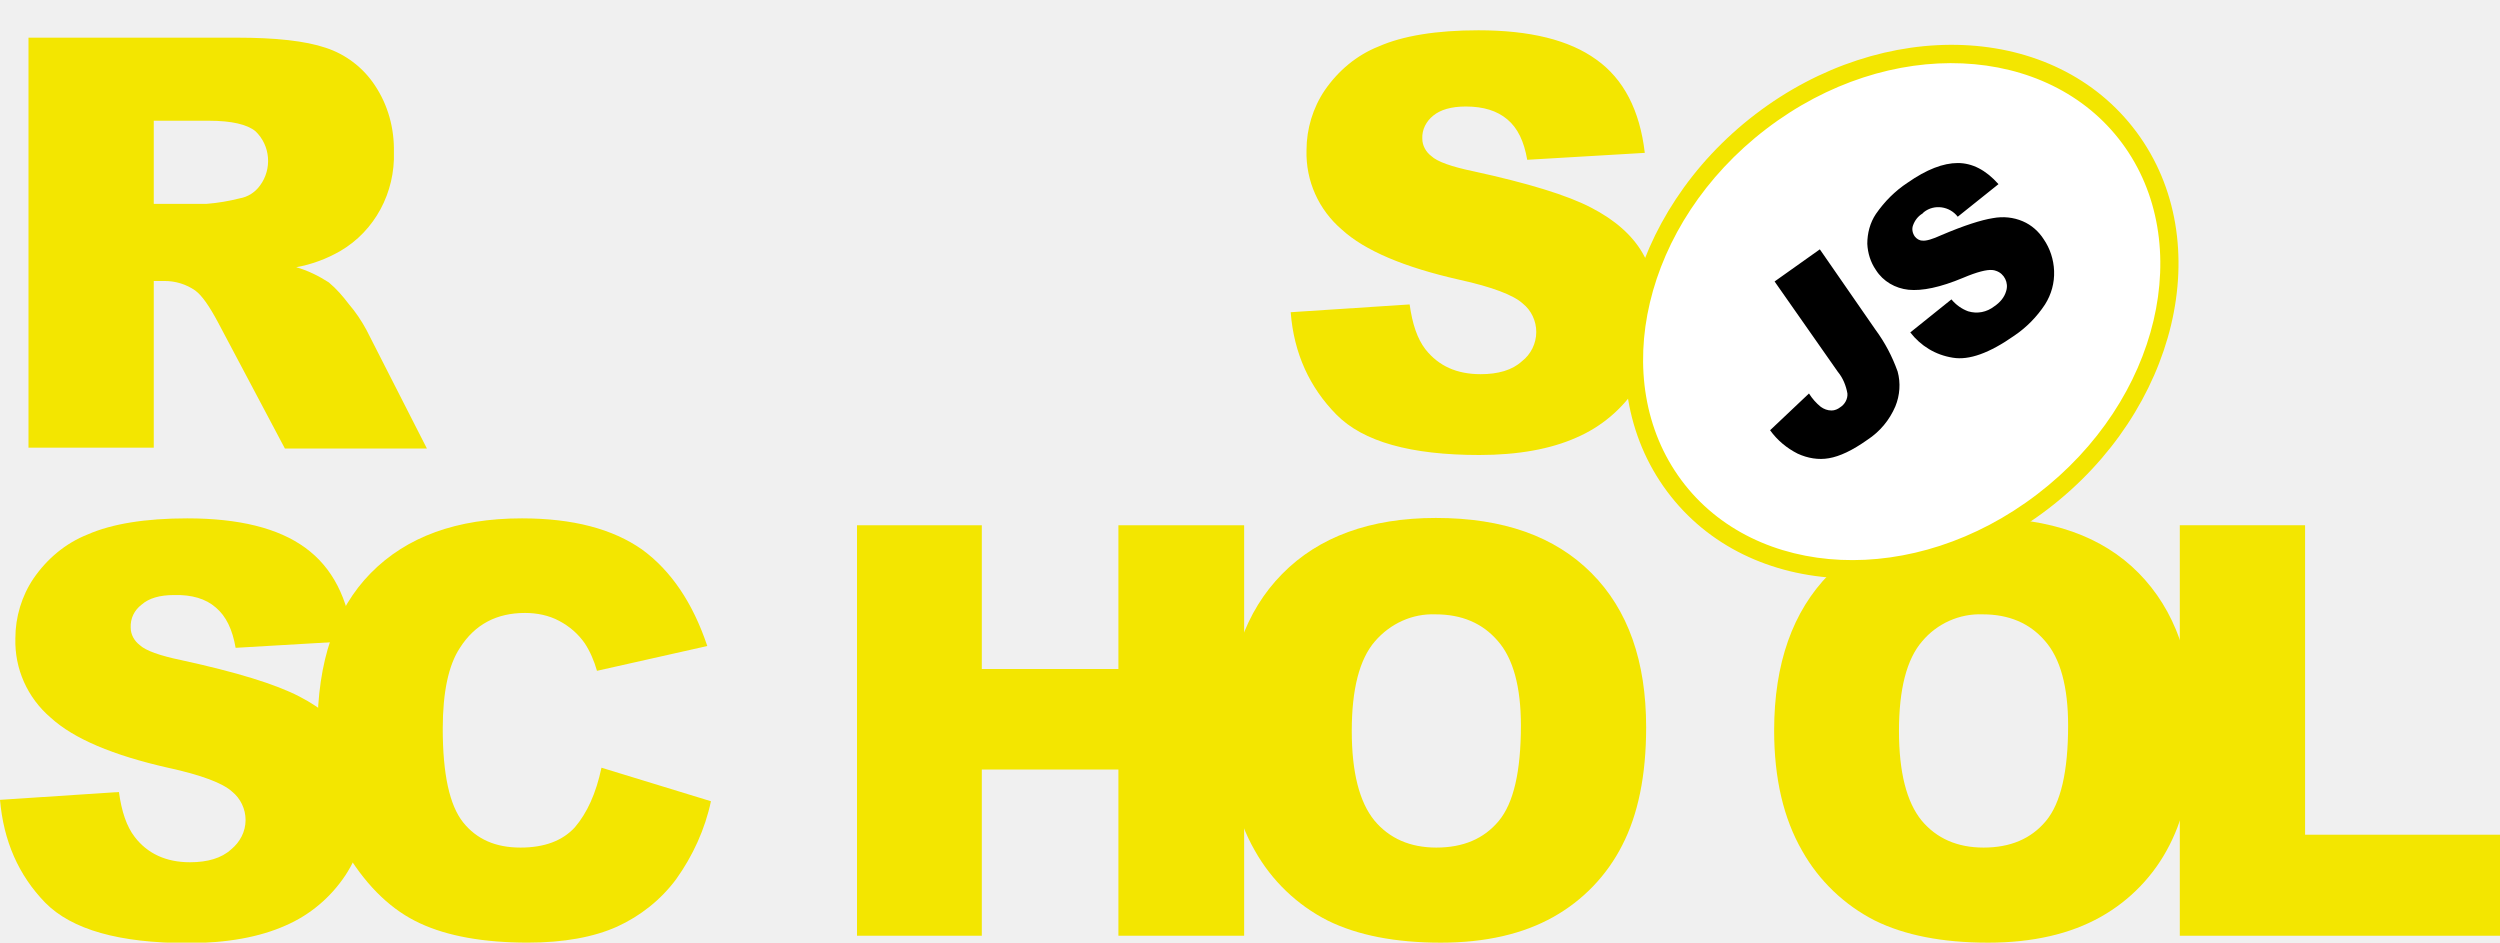
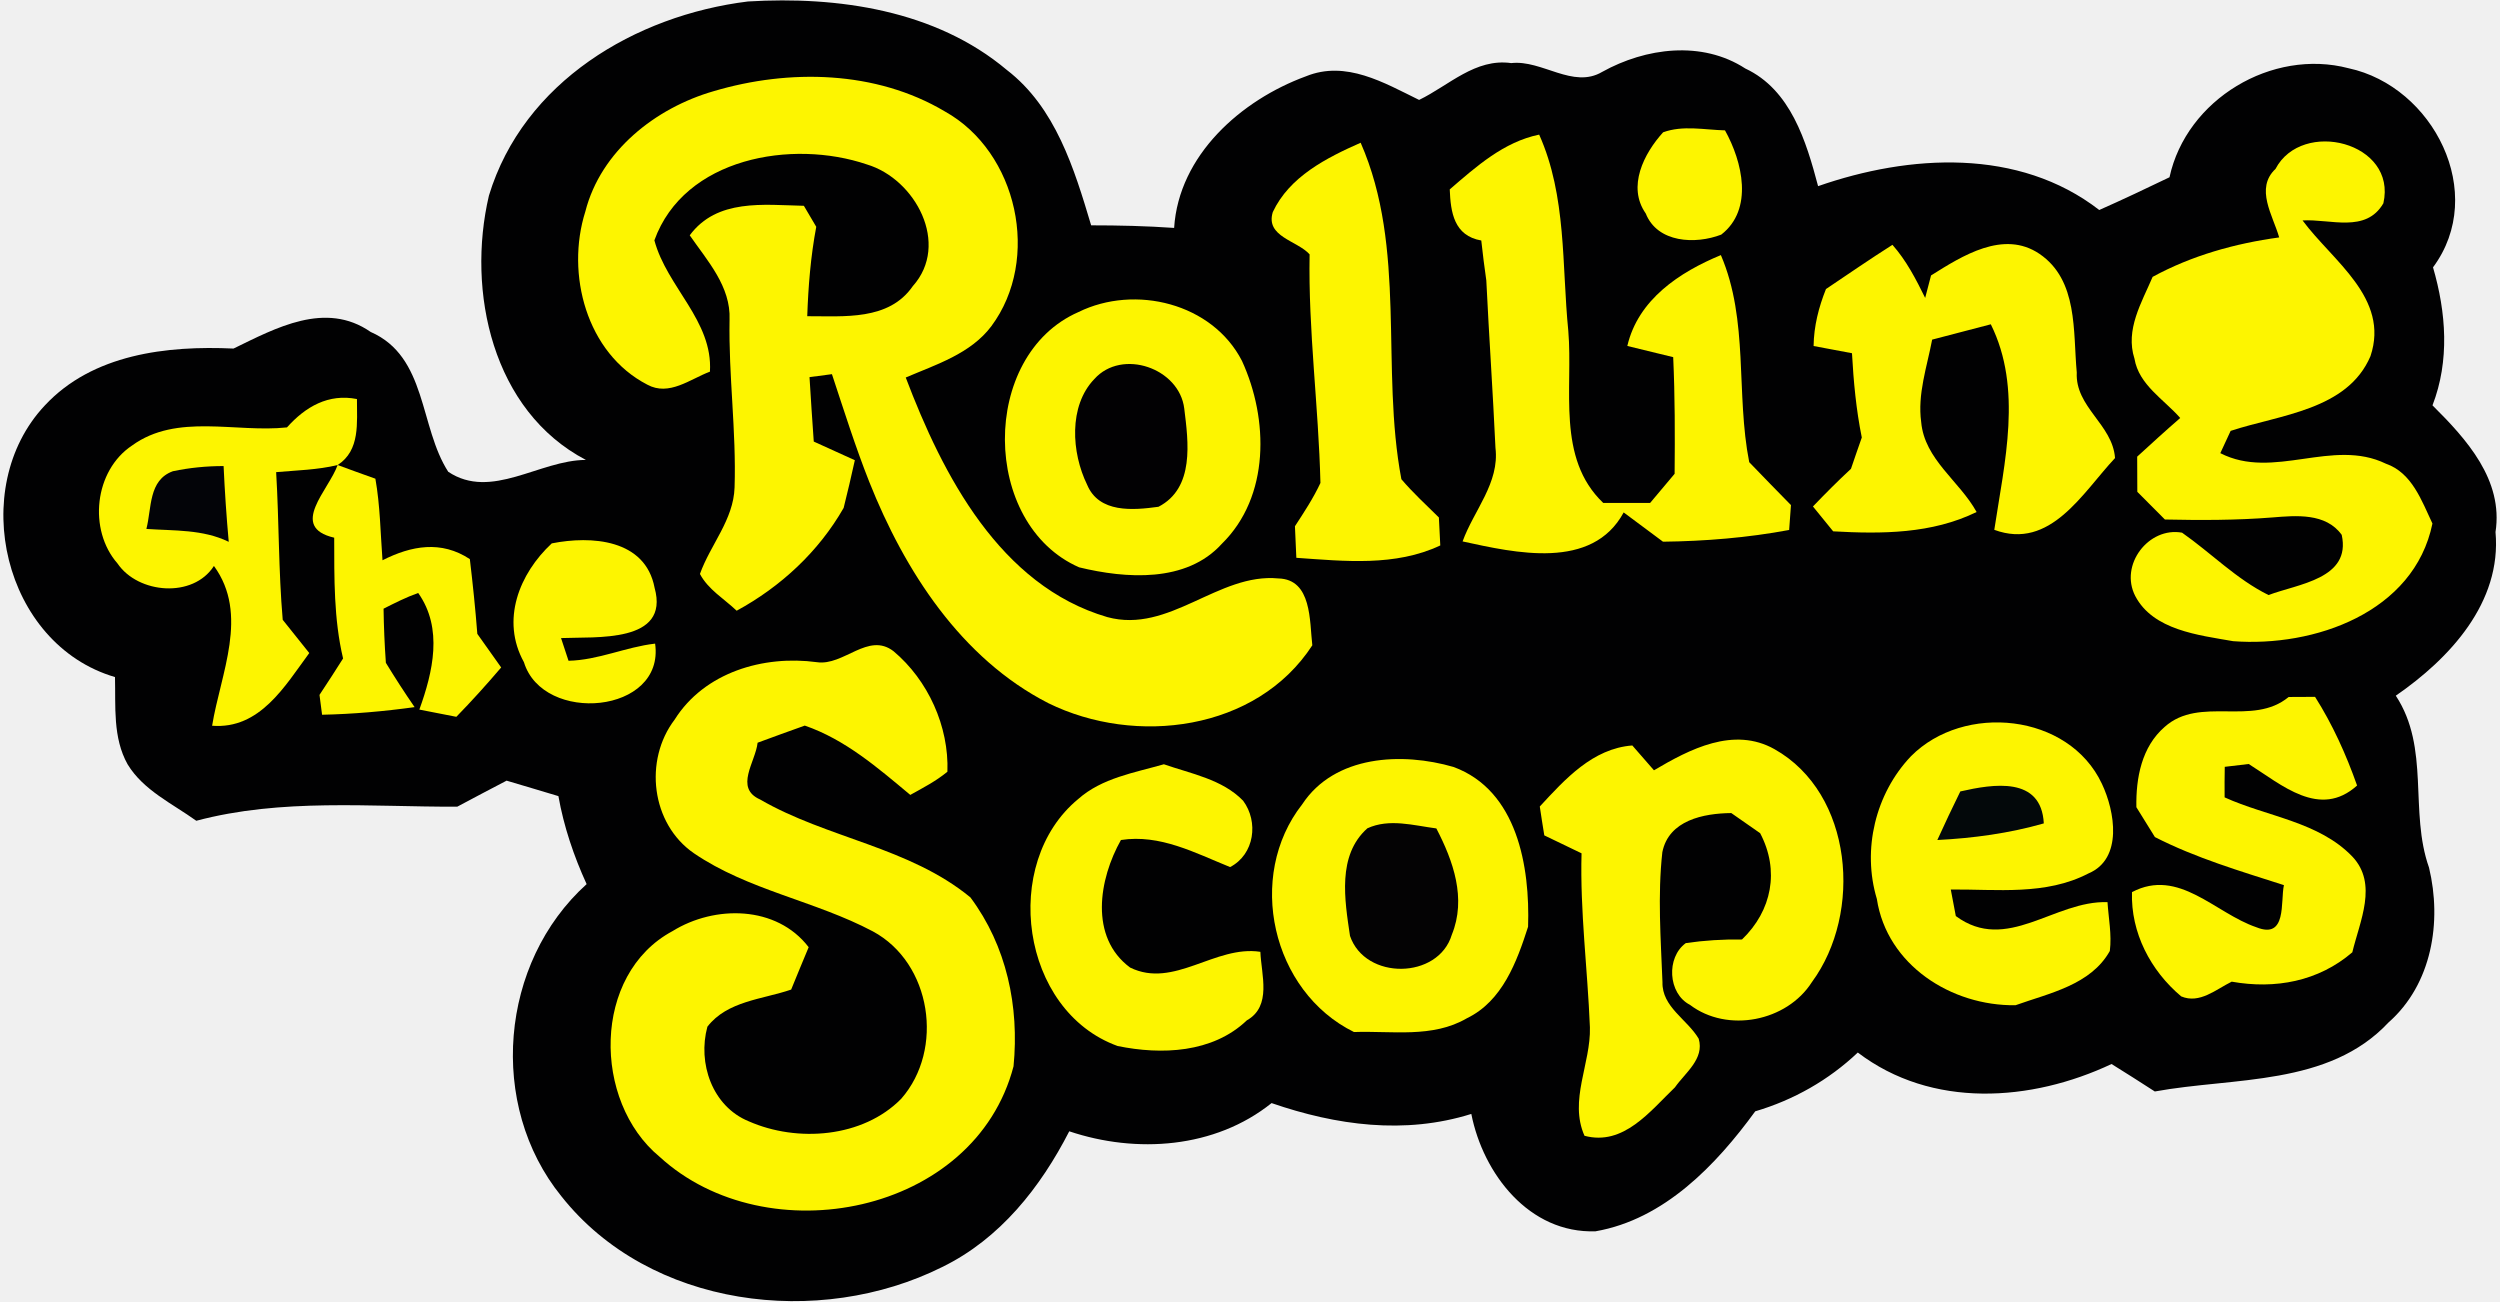
- <svg xmlns="http://www.w3.org/2000/svg" width="61" height="23" viewBox="0 0 61 23" fill="none">
-   <g clip-path="url(#clip0_981:2524)">
-     <path d="M31.493 7.618L34.395 7.428C34.462 7.909 34.583 8.268 34.782 8.525C35.102 8.929 35.543 9.13 36.128 9.13C36.558 9.13 36.9 9.03 37.132 8.817C37.353 8.649 37.485 8.38 37.485 8.1C37.485 7.831 37.364 7.573 37.154 7.405C36.933 7.203 36.415 7.002 35.598 6.823C34.263 6.52 33.303 6.117 32.74 5.601C32.177 5.12 31.857 4.414 31.879 3.663C31.879 3.148 32.034 2.633 32.321 2.207C32.652 1.725 33.104 1.344 33.645 1.131C34.23 0.874 35.046 0.739 36.072 0.739C37.331 0.739 38.291 0.975 38.953 1.456C39.615 1.927 40.012 2.689 40.133 3.73L37.264 3.899C37.187 3.45 37.033 3.126 36.779 2.913C36.525 2.7 36.194 2.599 35.764 2.599C35.41 2.599 35.146 2.677 34.969 2.823C34.803 2.957 34.693 3.159 34.704 3.383C34.704 3.551 34.792 3.708 34.925 3.809C35.068 3.943 35.41 4.067 35.951 4.179C37.286 4.47 38.235 4.761 38.82 5.064C39.405 5.366 39.824 5.736 40.078 6.173C40.343 6.621 40.475 7.136 40.464 7.663C40.464 8.29 40.288 8.918 39.935 9.444C39.571 9.993 39.063 10.419 38.467 10.676C37.838 10.957 37.044 11.102 36.095 11.102C34.417 11.102 33.259 10.777 32.608 10.116C31.957 9.455 31.57 8.626 31.493 7.618ZM0.695 10.934V0.919H5.782C6.72 0.919 7.448 0.997 7.945 1.165C8.431 1.322 8.861 1.647 9.148 2.084C9.468 2.565 9.622 3.126 9.611 3.708C9.644 4.694 9.148 5.635 8.298 6.128C7.967 6.318 7.603 6.453 7.228 6.52C7.504 6.598 7.779 6.733 8.022 6.89C8.21 7.047 8.364 7.226 8.508 7.416C8.673 7.607 8.817 7.82 8.938 8.044L10.417 10.945H6.952L5.319 7.864C5.109 7.472 4.933 7.215 4.767 7.091C4.546 6.935 4.281 6.856 4.017 6.856H3.752V10.923H0.695V10.934ZM3.752 4.974H5.043C5.319 4.952 5.584 4.907 5.848 4.84C6.047 4.806 6.224 4.694 6.345 4.526C6.643 4.123 6.599 3.551 6.235 3.204C6.036 3.036 5.65 2.946 5.098 2.946H3.752V4.974ZM0 19.516L2.902 19.325C2.968 19.807 3.09 20.166 3.288 20.423C3.597 20.826 4.05 21.039 4.635 21.039C5.065 21.039 5.407 20.939 5.639 20.726C5.859 20.546 5.992 20.289 5.992 20.009C5.992 19.74 5.87 19.482 5.661 19.314C5.44 19.112 4.921 18.911 4.094 18.732C2.759 18.429 1.799 18.026 1.236 17.51C0.673 17.029 0.353 16.323 0.375 15.572C0.375 15.057 0.53 14.541 0.817 14.116C1.148 13.634 1.6 13.253 2.141 13.04C2.726 12.783 3.542 12.648 4.568 12.648C5.826 12.648 6.786 12.883 7.448 13.365C8.111 13.847 8.497 14.598 8.618 15.639L5.749 15.807C5.672 15.359 5.517 15.034 5.264 14.822C5.021 14.609 4.679 14.508 4.248 14.519C3.895 14.519 3.63 14.598 3.454 14.754C3.277 14.889 3.178 15.09 3.189 15.315C3.189 15.483 3.277 15.639 3.41 15.74C3.553 15.875 3.895 15.998 4.436 16.11C5.771 16.401 6.72 16.692 7.305 16.995C7.89 17.297 8.309 17.667 8.563 18.104C8.828 18.552 8.96 19.068 8.96 19.583C8.96 20.21 8.773 20.826 8.431 21.353C8.066 21.902 7.559 22.328 6.963 22.585C6.334 22.865 5.539 23.011 4.59 23.011C2.913 23.011 1.755 22.686 1.103 22.025C0.452 21.353 0.088 20.524 0 19.516H0Z" fill="#F3E600" />
-     <path d="M14.676 18.732L17.347 19.55C17.203 20.233 16.905 20.883 16.497 21.454C16.122 21.958 15.625 22.35 15.062 22.608C14.489 22.866 13.76 23 12.877 23C11.807 23 10.924 22.843 10.251 22.53C9.567 22.216 8.982 21.656 8.486 20.86C7.989 20.065 7.746 19.045 7.746 17.802C7.746 16.144 8.177 14.867 9.048 13.982C9.92 13.097 11.145 12.648 12.734 12.648C13.981 12.648 14.952 12.906 15.669 13.41C16.375 13.926 16.905 14.71 17.258 15.763L14.566 16.368C14.5 16.133 14.4 15.897 14.268 15.696C14.102 15.46 13.893 15.281 13.639 15.147C13.385 15.012 13.098 14.956 12.811 14.956C12.116 14.956 11.586 15.236 11.222 15.808C10.947 16.222 10.803 16.883 10.803 17.779C10.803 18.889 10.969 19.65 11.3 20.065C11.631 20.479 12.094 20.681 12.701 20.681C13.286 20.681 13.727 20.513 14.025 20.188C14.323 19.841 14.544 19.359 14.676 18.732ZM20.911 12.816H23.956V16.323H27.289V12.816H30.357V22.832H27.289V18.776H23.956V22.832H20.911V12.816Z" fill="#F3E600" />
-     <path d="M29.937 17.825C29.937 16.189 30.39 14.912 31.284 14.005C32.177 13.097 33.435 12.638 35.035 12.638C36.679 12.638 37.937 13.086 38.831 13.982C39.725 14.878 40.166 16.133 40.166 17.746C40.166 18.923 39.968 19.875 39.582 20.625C39.206 21.365 38.622 21.97 37.904 22.373C37.165 22.788 36.249 23.001 35.157 23.001C34.042 23.001 33.126 22.821 32.398 22.463C31.648 22.082 31.03 21.488 30.621 20.76C30.169 19.976 29.937 19.001 29.937 17.825ZM32.983 17.836C32.983 18.844 33.17 19.572 33.535 20.02C33.899 20.457 34.406 20.681 35.046 20.681C35.697 20.681 36.205 20.469 36.569 20.032C36.933 19.595 37.11 18.822 37.11 17.701C37.11 16.76 36.922 16.066 36.547 15.64C36.172 15.203 35.664 14.99 35.024 14.99C34.462 14.968 33.921 15.214 33.546 15.651C33.17 16.088 32.983 16.817 32.983 17.836ZM43.289 17.825C43.289 16.189 43.742 14.912 44.636 14.005C45.529 13.097 46.787 12.638 48.387 12.638C50.032 12.638 51.3 13.086 52.183 13.982C53.066 14.878 53.519 16.133 53.519 17.746C53.519 18.923 53.32 19.875 52.934 20.625C52.558 21.365 51.974 21.97 51.256 22.373C50.517 22.788 49.601 23.001 48.509 23.001C47.394 23.001 46.478 22.821 45.75 22.463C45 22.082 44.382 21.488 43.973 20.76C43.521 19.976 43.289 19.001 43.289 17.825ZM46.335 17.836C46.335 18.844 46.522 19.572 46.887 20.02C47.251 20.457 47.758 20.681 48.398 20.681C49.049 20.681 49.557 20.469 49.921 20.032C50.285 19.595 50.462 18.822 50.462 17.701C50.462 16.76 50.274 16.066 49.899 15.64C49.524 15.203 49.016 14.99 48.376 14.99C47.813 14.968 47.262 15.214 46.898 15.651C46.522 16.088 46.335 16.817 46.335 17.836Z" fill="#F3E600" />
-     <path d="M53.198 12.816H56.244V20.367H61V22.832H53.187V12.816H53.198Z" fill="#F3E600" />
-     <path d="M49.842 12.238C52.908 9.892 53.853 5.916 51.953 3.356C50.053 0.796 46.028 0.623 42.961 2.969C39.895 5.315 38.95 9.292 40.849 11.851C42.749 14.411 46.775 14.584 49.842 12.238Z" fill="#F3E600" />
-     <path d="M49.842 12.239C52.908 9.893 53.853 5.917 51.953 3.357C50.054 0.797 46.028 0.624 42.961 2.97C39.895 5.316 38.95 9.293 40.849 11.852C42.749 14.412 46.775 14.585 49.842 12.239Z" fill="#FFFFFF" />
-     <path fill-rule="evenodd" clip-rule="evenodd" d="M43.094 3.148C40.092 5.446 39.222 9.287 41.026 11.717C42.829 14.146 46.706 14.357 49.709 12.059C52.712 9.762 53.581 5.921 51.777 3.491C49.974 1.061 46.097 0.851 43.094 3.148ZM40.673 11.986C38.677 9.297 39.699 5.185 42.829 2.79C45.958 0.396 50.133 0.532 52.13 3.221C54.126 5.911 53.104 10.023 49.974 12.417C46.845 14.812 42.67 14.676 40.673 11.986Z" fill="#F3E600" />
-     <path d="M43.3 6.868L44.404 6.084L45.761 8.044C45.993 8.358 46.169 8.694 46.302 9.064C46.379 9.344 46.357 9.646 46.247 9.915C46.103 10.251 45.871 10.531 45.562 10.733C45.198 10.991 44.889 11.136 44.624 11.181C44.371 11.226 44.106 11.181 43.863 11.069C43.598 10.935 43.367 10.744 43.19 10.498L44.139 9.601C44.216 9.725 44.316 9.837 44.426 9.926C44.503 9.982 44.591 10.016 44.691 10.016C44.768 10.016 44.845 9.982 44.9 9.938C45.011 9.87 45.088 9.736 45.077 9.601C45.044 9.411 44.967 9.221 44.845 9.075L43.3 6.868ZM46.611 8.111L47.615 7.305C47.725 7.439 47.869 7.54 48.023 7.596C48.244 7.663 48.476 7.619 48.663 7.473C48.796 7.383 48.906 7.26 48.95 7.103C49.016 6.902 48.906 6.677 48.707 6.61C48.674 6.599 48.641 6.588 48.608 6.588C48.476 6.577 48.244 6.633 47.902 6.778C47.339 7.014 46.898 7.103 46.567 7.07C46.247 7.036 45.949 6.868 45.772 6.588C45.64 6.397 45.573 6.173 45.562 5.949C45.562 5.692 45.629 5.434 45.772 5.221C45.982 4.919 46.236 4.661 46.544 4.459C47.008 4.134 47.416 3.978 47.769 3.978C48.123 3.978 48.453 4.146 48.763 4.493L47.769 5.288C47.571 5.031 47.196 4.975 46.942 5.176L46.909 5.21C46.798 5.277 46.721 5.378 46.677 5.501C46.644 5.591 46.666 5.692 46.721 5.77C46.765 5.826 46.831 5.871 46.909 5.871C46.997 5.882 47.151 5.837 47.372 5.736C47.924 5.501 48.343 5.367 48.63 5.322C48.873 5.277 49.127 5.3 49.358 5.4C49.568 5.49 49.745 5.647 49.866 5.837C50.02 6.061 50.109 6.33 50.12 6.61C50.131 6.902 50.054 7.182 49.899 7.428C49.7 7.731 49.447 7.988 49.149 8.19C48.542 8.616 48.045 8.795 47.648 8.728C47.218 8.66 46.864 8.436 46.611 8.111Z" fill="#000000" />
-   </g>
-   <defs>
-     <clipPath id="clip0_981:2524">
-       <rect width="61" height="23" fill="#F3E600" />
-     </clipPath>
-   </defs>
+ <svg xmlns="http://www.w3.org/2000/svg" width="194px" height="101px" viewBox="-0.262 -0.031 194 101" fill="none">
+   <path fill="#010102" d="M37.68,15.143c2.682-8.818,11.352-13.979,20.102-15.06c6.979-0.42,14.561,0.67,20.08,5.31  c3.789,2.91,5.238,7.67,6.549,12.062c2.142,0,4.291,0.05,6.439,0.2c0.359-5.65,5.2-9.92,10.222-11.762  c3.109-1.27,6.068,0.5,8.789,1.83c2.313-1.12,4.359-3.25,7.15-2.858c2.391-0.271,4.789,2.028,7.061,0.68  c3.369-1.87,7.729-2.45,11.102-0.26c3.527,1.648,4.729,5.66,5.648,9.13c7.08-2.47,15.568-2.99,21.818,1.85  c1.83-0.81,3.641-1.67,5.451-2.54c1.311-6.05,7.959-10.02,13.898-8.46c6.568,1.41,10.818,9.7,6.551,15.45  c1.02,3.5,1.301,7.24-0.041,10.71c2.641,2.62,5.512,5.79,4.891,9.83c0.49,5.47-3.561,9.82-7.738,12.699  c2.68,4.08,1.029,8.971,2.578,13.341c1.012,4.2,0.23,9.05-3.148,12.021c-4.641,4.961-12,4.229-18.131,5.352  c-1.119-0.721-2.238-1.44-3.357-2.131c-6.24,2.938-13.951,3.479-19.691-0.892c-2.26,2.142-4.979,3.682-7.959,4.563  c-3.051,4.188-7.068,8.38-12.391,9.31c-5.141,0.182-8.721-4.449-9.641-9.108c-5.16,1.62-10.479,0.891-15.5-0.841  c-4.392,3.521-10.489,3.939-15.7,2.189c-2.229,4.35-5.369,8.34-9.852,10.529c-9.56,4.779-22.699,3.181-29.56-5.489  c-5.729-7.07-4.79-18.13,1.96-24.221c-1-2.189-1.771-4.471-2.189-6.829c-1.351-0.4-2.688-0.812-4.021-1.2  c-1.28,0.67-2.562,1.34-3.83,2.021c-6.771,0.021-13.62-0.67-20.25,1.092c-1.87-1.342-4.101-2.36-5.33-4.381  c-1.16-2.07-0.92-4.5-0.979-6.771c-8.66-2.54-11.471-14.64-5.46-21.06c3.721-4.011,9.489-4.671,14.659-4.432  c3.271-1.59,7.141-3.72,10.64-1.29c4.392,1.921,3.771,7.37,6.021,10.852c3.342,2.229,7.08-0.91,10.682-0.92  C37.95,31.864,35.93,22.594,37.68,15.143z" />
+   <path fill="#FDF500" d="M55.117,7.045c5.859-1.74,12.592-1.61,17.939,1.57c5.649,3.14,7.479,11.47,3.609,16.67  c-1.609,2.14-4.289,2.97-6.641,3.979c2.87,7.57,7.3,16.15,15.641,18.592c4.819,1.311,8.602-3.449,13.279-3  c2.609,0.068,2.41,3.329,2.63,5.188c-4.329,6.659-13.729,7.819-20.489,4.489c-6.779-3.469-11.148-10.279-13.891-17.169  c-1.09-2.75-1.971-5.562-2.898-8.36c-0.432,0.062-1.312,0.17-1.74,0.23c0.101,1.66,0.211,3.33,0.33,5  c1.061,0.479,2.119,0.96,3.188,1.448c-0.271,1.23-0.56,2.473-0.869,3.7c-1.938,3.392-4.881,6.12-8.301,7.979  c-0.979-0.931-2.21-1.642-2.851-2.852c0.811-2.277,2.609-4.197,2.688-6.72c0.142-4.34-0.47-8.67-0.39-13.01  c0.109-2.58-1.729-4.58-3.09-6.55c2.119-2.86,5.729-2.36,8.858-2.29c0.312,0.54,0.63,1.08,0.96,1.63  c-0.431,2.29-0.619,4.608-0.699,6.938c2.851-0.01,6.33,0.36,8.188-2.33c2.92-3.26,0.21-8.318-3.56-9.448  c-5.801-1.972-14.172-0.53-16.49,5.89c0.97,3.63,4.55,6.24,4.311,10.19c-1.54,0.579-3.17,1.93-4.859,1.01  c-4.729-2.44-6.34-8.602-4.811-13.43C46.358,11.684,50.608,8.344,55.117,7.045z" />
+   <path fill="#FDF500" d="M128.796,10.235c1.54-0.562,3.2-0.19,4.801-0.15c1.351,2.42,2.239,6.13-0.29,8.09  c-2,0.771-4.949,0.65-5.859-1.64C125.988,14.455,127.307,11.875,128.796,10.235z" />
+   <path fill="#FDF500" d="M98.507,16.425c1.289-2.75,4.17-4.21,6.818-5.38c3.602,8.21,1.53,17.5,3.16,26.11  c0.891,1.05,1.92,1.99,2.91,2.97c0.029,0.539,0.08,1.63,0.109,2.17c-3.49,1.65-7.439,1.22-11.17,0.96  c-0.031-0.609-0.08-1.841-0.109-2.45c0.71-1.09,1.43-2.18,1.979-3.358c-0.141-5.92-0.949-11.812-0.841-17.74  C100.407,18.635,97.917,18.344,98.507,16.425z" />
+   <path fill="#FDF500" d="M112.238,14.665c2.068-1.78,4.182-3.68,6.939-4.25c2.141,4.77,1.75,10.13,2.261,15.23  c0.38,4.5-0.94,9.868,2.71,13.35c1.21,0,2.42,0,3.641,0c0.479-0.569,1.431-1.699,1.899-2.259c0.028-3.021,0.028-6.04-0.11-9.052  c-0.89-0.22-2.67-0.648-3.56-0.868c0.84-3.61,4.06-5.73,7.26-7.052c2.181,5.08,1.148,10.75,2.2,16.07  c1.068,1.11,2.148,2.22,3.239,3.33c-0.04,0.49-0.109,1.451-0.141,1.931c-3.229,0.603-6.511,0.87-9.79,0.91  c-1.021-0.771-2.04-1.511-3.051-2.271c-2.449,4.521-8.409,3.141-12.5,2.25c0.87-2.41,2.88-4.54,2.551-7.262  c-0.199-4.329-0.5-8.658-0.71-12.988c-0.149-1.04-0.28-2.07-0.391-3.102C112.568,18.264,112.306,16.445,112.238,14.665z" />
+   <path fill="#FDF500" d="M176.318,13.075c2.061-3.92,9.45-2.08,8.37,2.67c-1.36,2.34-4.12,1.2-6.271,1.33  c2.319,3.14,6.779,6.02,5.271,10.53c-1.79,4.198-7.03,4.54-10.852,5.8c-0.199,0.43-0.601,1.29-0.801,1.729  c4.131,2.12,8.7-1.2,12.852,0.82c2.021,0.7,2.771,2.871,3.608,4.64c-1.42,6.92-9.188,9.609-15.47,9.13c-2.67-0.47-6.2-0.85-7.59-3.5  c-1.25-2.42,1.04-5.39,3.63-4.92c2.26,1.58,4.21,3.603,6.71,4.841c2.29-0.869,6.43-1.25,5.68-4.671c-1.239-1.72-3.55-1.5-5.39-1.35  c-2.771,0.22-5.55,0.22-8.33,0.159c-0.72-0.719-1.431-1.439-2.141-2.149c-0.011-0.92-0.011-1.83-0.011-2.729  c1.102-1.01,2.21-2.021,3.34-3c-1.271-1.45-3.21-2.57-3.55-4.602c-0.729-2.26,0.562-4.358,1.409-6.35  c3.051-1.66,6.391-2.59,9.82-3.06C176.117,16.684,174.707,14.594,176.318,13.075z" />
+   <path fill="#FDF500" d="M149.586,21.344c2.42-1.52,5.619-3.56,8.409-1.68c3.021,2.05,2.602,6.04,2.9,9.21  c-0.13,2.7,2.778,4.021,2.97,6.64c-2.51,2.67-5.01,7.182-9.37,5.57c0.79-5.24,2.21-10.95-0.27-15.95  c-1.53,0.392-3.03,0.8-4.552,1.19c-0.398,2.108-1.148,4.22-0.851,6.398c0.261,2.91,2.971,4.57,4.301,6.979  c-3.479,1.701-7.358,1.711-11.131,1.5c-0.39-0.479-1.18-1.449-1.569-1.93c0.961-1,1.932-1.979,2.95-2.921  c0.271-0.819,0.562-1.619,0.84-2.431c-0.438-2.16-0.641-4.35-0.761-6.54c-0.75-0.14-2.229-0.42-2.979-0.56  c0.02-1.54,0.398-3.011,0.96-4.42c1.71-1.15,3.409-2.32,5.159-3.432c1.079,1.222,1.818,2.65,2.539,4.12  C149.247,22.655,149.478,21.785,149.586,21.344z" />
+   <path fill="#FDF500" d="M170.796,25.465c0.761-2.84,4.062-2.648,6.359-2.28c0.74,1.132,1.341,2.33,1.78,3.632  c-1.61,0.97-3.33,1.71-5.062,2.42C172.667,28.245,169.827,27.645,170.796,25.465z" />
+   <path fill="#FDF500" d="M83.427,24.184c4.391-2.158,10.391-0.688,12.688,3.79c2.07,4.512,2.181,10.53-1.569,14.2  c-2.75,3.04-7.449,2.7-11.068,1.82C75.858,40.654,75.757,27.545,83.427,24.184z" />
+   <path fill="#020103" d="M84.657,29.385c2.142-2.398,6.601-0.85,6.979,2.29c0.319,2.59,0.819,6.16-2,7.62  c-1.971,0.271-4.619,0.51-5.541-1.72C82.886,35.104,82.648,31.474,84.657,29.385z" />
+   <path fill="#FDF500" d="M22.007,33.135c1.439-1.608,3.221-2.64,5.431-2.2c-0.011,1.82,0.271,3.98-1.5,5.12  c-1.57,0.38-3.181,0.41-4.771,0.552c0.229,3.818,0.18,7.648,0.51,11.459c0.681,0.85,1.37,1.711,2.061,2.579  c-1.891,2.562-3.83,5.931-7.54,5.642c0.66-4.063,2.891-8.631,0.141-12.4c-1.62,2.529-5.88,2.16-7.479-0.188  c-2.29-2.61-1.811-7.21,1.13-9.161C13.467,32.014,18.037,33.565,22.007,33.135z" />
+   <path fill="#030408" d="M11.097,41.014c0.421-1.618,0.15-3.79,2.061-4.479c1.29-0.271,2.601-0.4,3.931-0.4  c0.09,1.95,0.22,3.91,0.399,5.88C15.478,41.035,13.247,41.164,11.097,41.014z" />
+   <path fill="#FDF500" d="M25.938,36.054c0.729,0.271,2.188,0.802,2.93,1.062c0.37,2.08,0.392,4.21,0.552,6.33  c2.25-1.142,4.561-1.551,6.778-0.09c0.229,1.93,0.431,3.858,0.58,5.801c0.608,0.857,1.229,1.729,1.851,2.607  c-1.119,1.313-2.271,2.592-3.479,3.83c-0.721-0.141-2.148-0.42-2.87-0.561c1.05-2.91,1.858-6.299-0.09-9.049  c-0.931,0.329-1.812,0.777-2.688,1.219c0.021,1.391,0.078,2.801,0.18,4.201c0.709,1.16,1.449,2.31,2.229,3.438  c-2.38,0.33-4.779,0.54-7.18,0.591c-0.051-0.381-0.15-1.149-0.2-1.541c0.62-0.948,1.24-1.88,1.83-2.827  c-0.729-3.07-0.681-6.24-0.689-9.371C22.108,40.865,25.268,37.984,25.938,36.054z" />
+   <path fill="#FDF500" d="M42.556,42.135c3.062-0.607,7.262-0.34,7.979,3.45c1.2,4.319-4.56,3.78-7.26,3.899  c0.142,0.438,0.431,1.318,0.58,1.76c2.312-0.049,4.438-1.069,6.72-1.33c0.771,5.461-8.699,6.291-10.18,1.441  C38.587,48.094,40.028,44.484,42.556,42.135z" />
+   <path fill="#FDF500" d="M63.126,51.354c2.09,0.31,3.979-2.37,5.949-0.852c2.682,2.25,4.311,5.84,4.182,9.352  c-0.881,0.729-1.892,1.25-2.881,1.8c-2.521-2.102-5.051-4.3-8.188-5.379c-1.222,0.438-2.45,0.879-3.66,1.329  c-0.16,1.5-1.83,3.511,0.2,4.408c5.199,3.012,11.55,3.682,16.311,7.592c2.819,3.771,3.801,8.47,3.35,13.108  c-3,11.53-19.148,14.66-27.469,7.021c-5.201-4.29-5.25-14.16,1.01-17.512c3.279-2.028,8.07-2,10.561,1.25  c-0.46,1.092-0.908,2.19-1.359,3.29c-2.229,0.762-4.959,0.88-6.5,2.88c-0.771,2.82,0.371,6.183,3.211,7.342  c3.76,1.658,8.858,1.278,11.83-1.75c3.358-3.83,2.351-10.54-2.201-12.989c-4.469-2.37-9.68-3.19-13.898-6.07  c-3.311-2.29-3.88-7.21-1.488-10.357C54.398,52.135,58.988,50.795,63.126,51.354z" />
+   <path fill="#FDF500" d="M167.717,56.375c2.729-2.438,6.829,0,9.619-2.32c0.511,0,1.54-0.01,2.051-0.01  c1.358,2.142,2.409,4.47,3.261,6.88c-2.9,2.61-5.852-0.06-8.41-1.67c-0.46,0.062-1.399,0.159-1.859,0.22  c-0.011,0.78-0.021,1.57-0.011,2.37c3.29,1.5,7.312,1.88,9.92,4.602c1.99,2.12,0.57,5-0.01,7.421c-2.63,2.26-5.99,2.88-9.359,2.278  c-1.21,0.591-2.489,1.75-3.921,1.142c-2.38-2-3.92-4.95-3.818-8.091c3.63-1.909,6.431,1.631,9.659,2.729  c2.381,0.96,1.852-1.989,2.131-3.271c-3.392-1.09-6.83-2.102-10.011-3.729c-0.359-0.58-1.08-1.739-1.438-2.318  C165.478,60.344,165.927,57.925,167.717,56.375z" />
+   <path fill="#FDF500" d="M128.086,59.744c2.771-1.64,6.182-3.42,9.352-1.64c6.108,3.438,6.85,12.71,2.909,18.068  c-1.949,3.07-6.562,3.979-9.471,1.771c-1.71-0.88-1.851-3.682-0.319-4.79c1.431-0.21,2.891-0.3,4.359-0.279  c2.33-2.24,2.931-5.36,1.409-8.25c-0.56-0.391-1.68-1.17-2.239-1.561c-2.141,0.021-4.858,0.55-5.351,3.04  c-0.37,3.34-0.12,6.721,0.011,10.079c-0.051,1.931,1.92,2.881,2.811,4.392c0.461,1.567-1.051,2.64-1.841,3.77  c-1.931,1.852-3.988,4.57-7.021,3.762c-1.22-2.75,0.5-5.609,0.42-8.42c-0.181-4.512-0.771-8.99-0.649-13.5  c-0.971-0.472-1.938-0.932-2.891-1.392c-0.09-0.561-0.271-1.681-0.35-2.24c1.959-2.118,4.1-4.5,7.18-4.737  C126.827,58.295,127.667,59.264,128.086,59.744z" />
+   <path fill="#FDF500" d="M148.028,58.654c4.101-4.142,12.25-3.352,14.819,2.141c1.011,2.13,1.641,5.82-1.04,6.95  c-3.319,1.729-7.109,1.22-10.689,1.25c0.091,0.51,0.29,1.55,0.391,2.06c3.95,2.92,7.642-1.22,11.771-1.08  c0.08,1.25,0.34,2.521,0.181,3.79c-1.479,2.643-4.699,3.271-7.319,4.21c-4.971,0.07-9.979-3.118-10.761-8.25  C144.228,65.893,145.268,61.554,148.028,58.654z" />
+   <path fill="#FDF500" d="M100.788,62.385c2.521-3.83,7.761-4.061,11.75-2.898c4.96,1.83,5.931,7.761,5.779,12.398  c-0.87,2.71-1.99,5.771-4.75,7.102c-2.67,1.561-5.83,0.96-8.761,1.068C98.417,76.904,96.407,67.965,100.788,62.385z" />
+   <path fill="#FDF500" d="M83.407,61.974c1.851-1.64,4.36-2.038,6.649-2.698c2.109,0.738,4.529,1.16,6.149,2.83  c1.21,1.63,0.89,4.158-1.011,5.148c-2.729-1.101-5.43-2.568-8.471-2.101c-1.709,3.03-2.471,7.54,0.711,9.898  c3.398,1.67,6.6-1.76,10.109-1.22c0.068,1.779,0.909,4.21-1.052,5.319c-2.659,2.54-6.63,2.688-10.028,1.989  C78.938,78.415,77.367,66.955,83.407,61.974z" />
+   <path fill="#03080A" d="M151.858,61.385c2.55-0.58,6.29-1.198,6.479,2.48c-2.688,0.77-5.471,1.147-8.261,1.289  C150.648,63.885,151.247,62.635,151.858,61.385z" />
+   <path fill="#040304" d="M105.847,64.245c1.699-0.78,3.58-0.221,5.351,0.01c1.312,2.521,2.351,5.439,1.2,8.25  c-1.04,3.47-6.721,3.55-7.9,0.09C104.087,69.814,103.488,66.344,105.847,64.245z" />
</svg>
